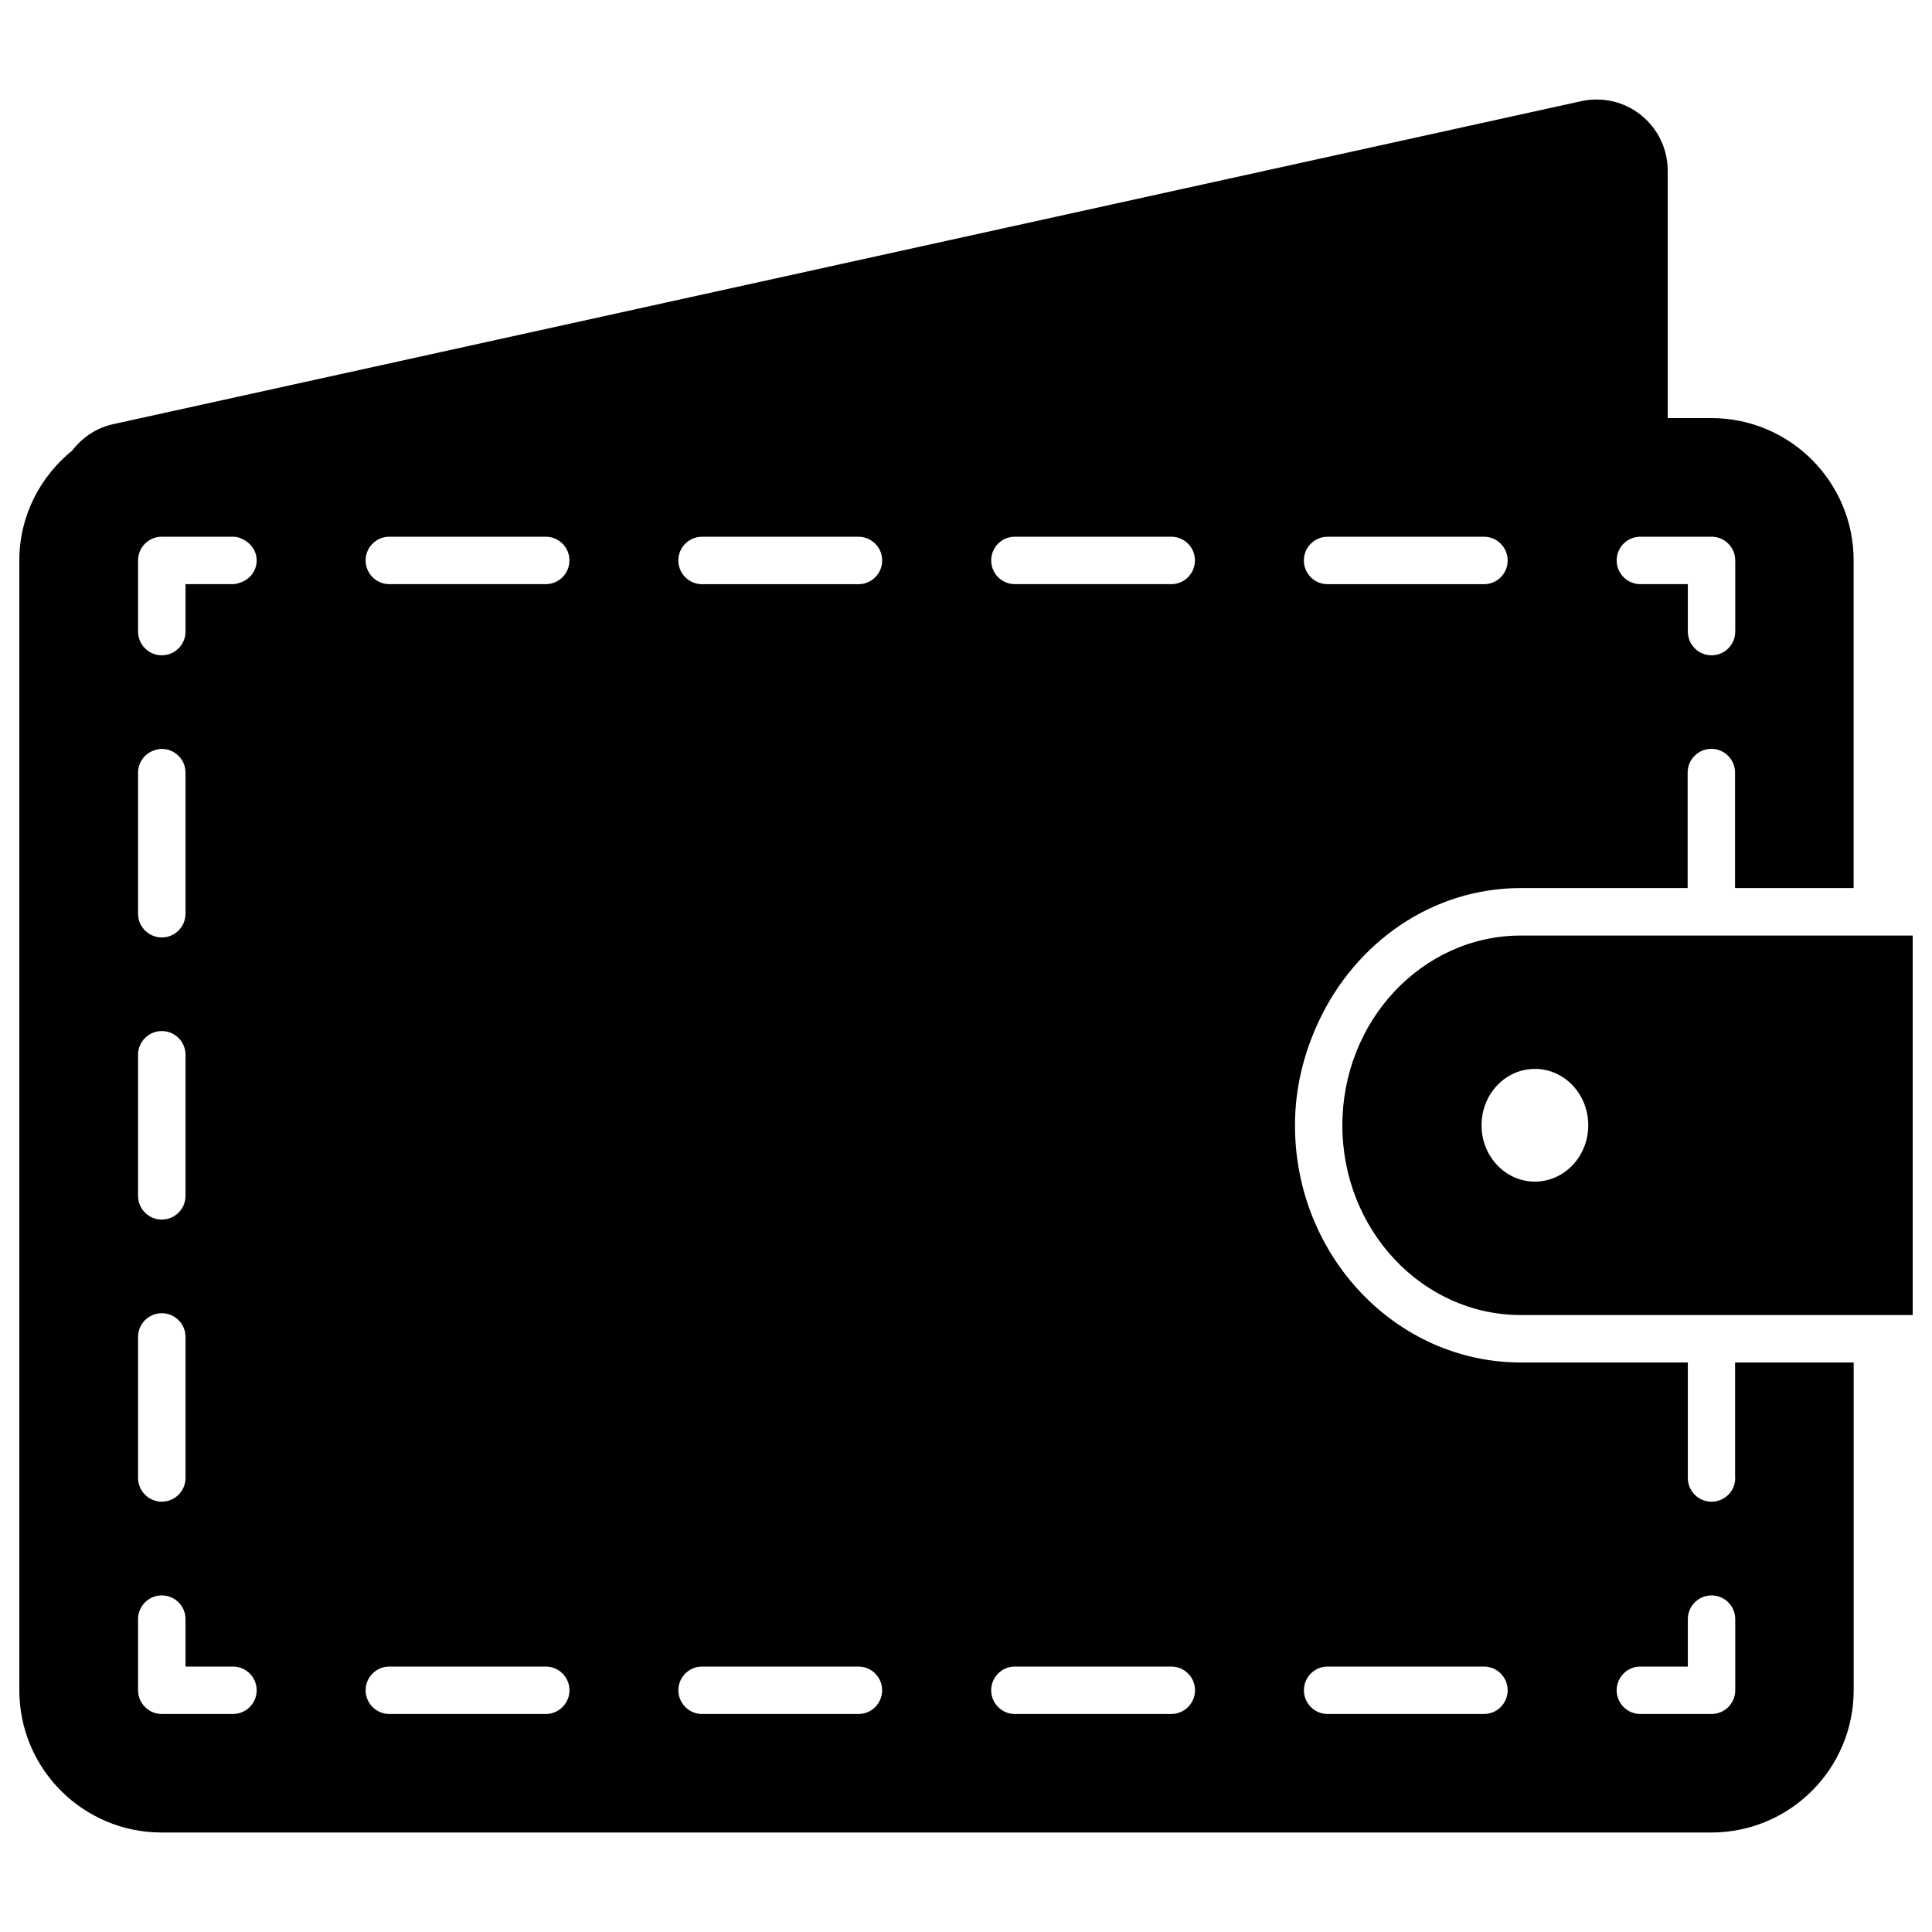
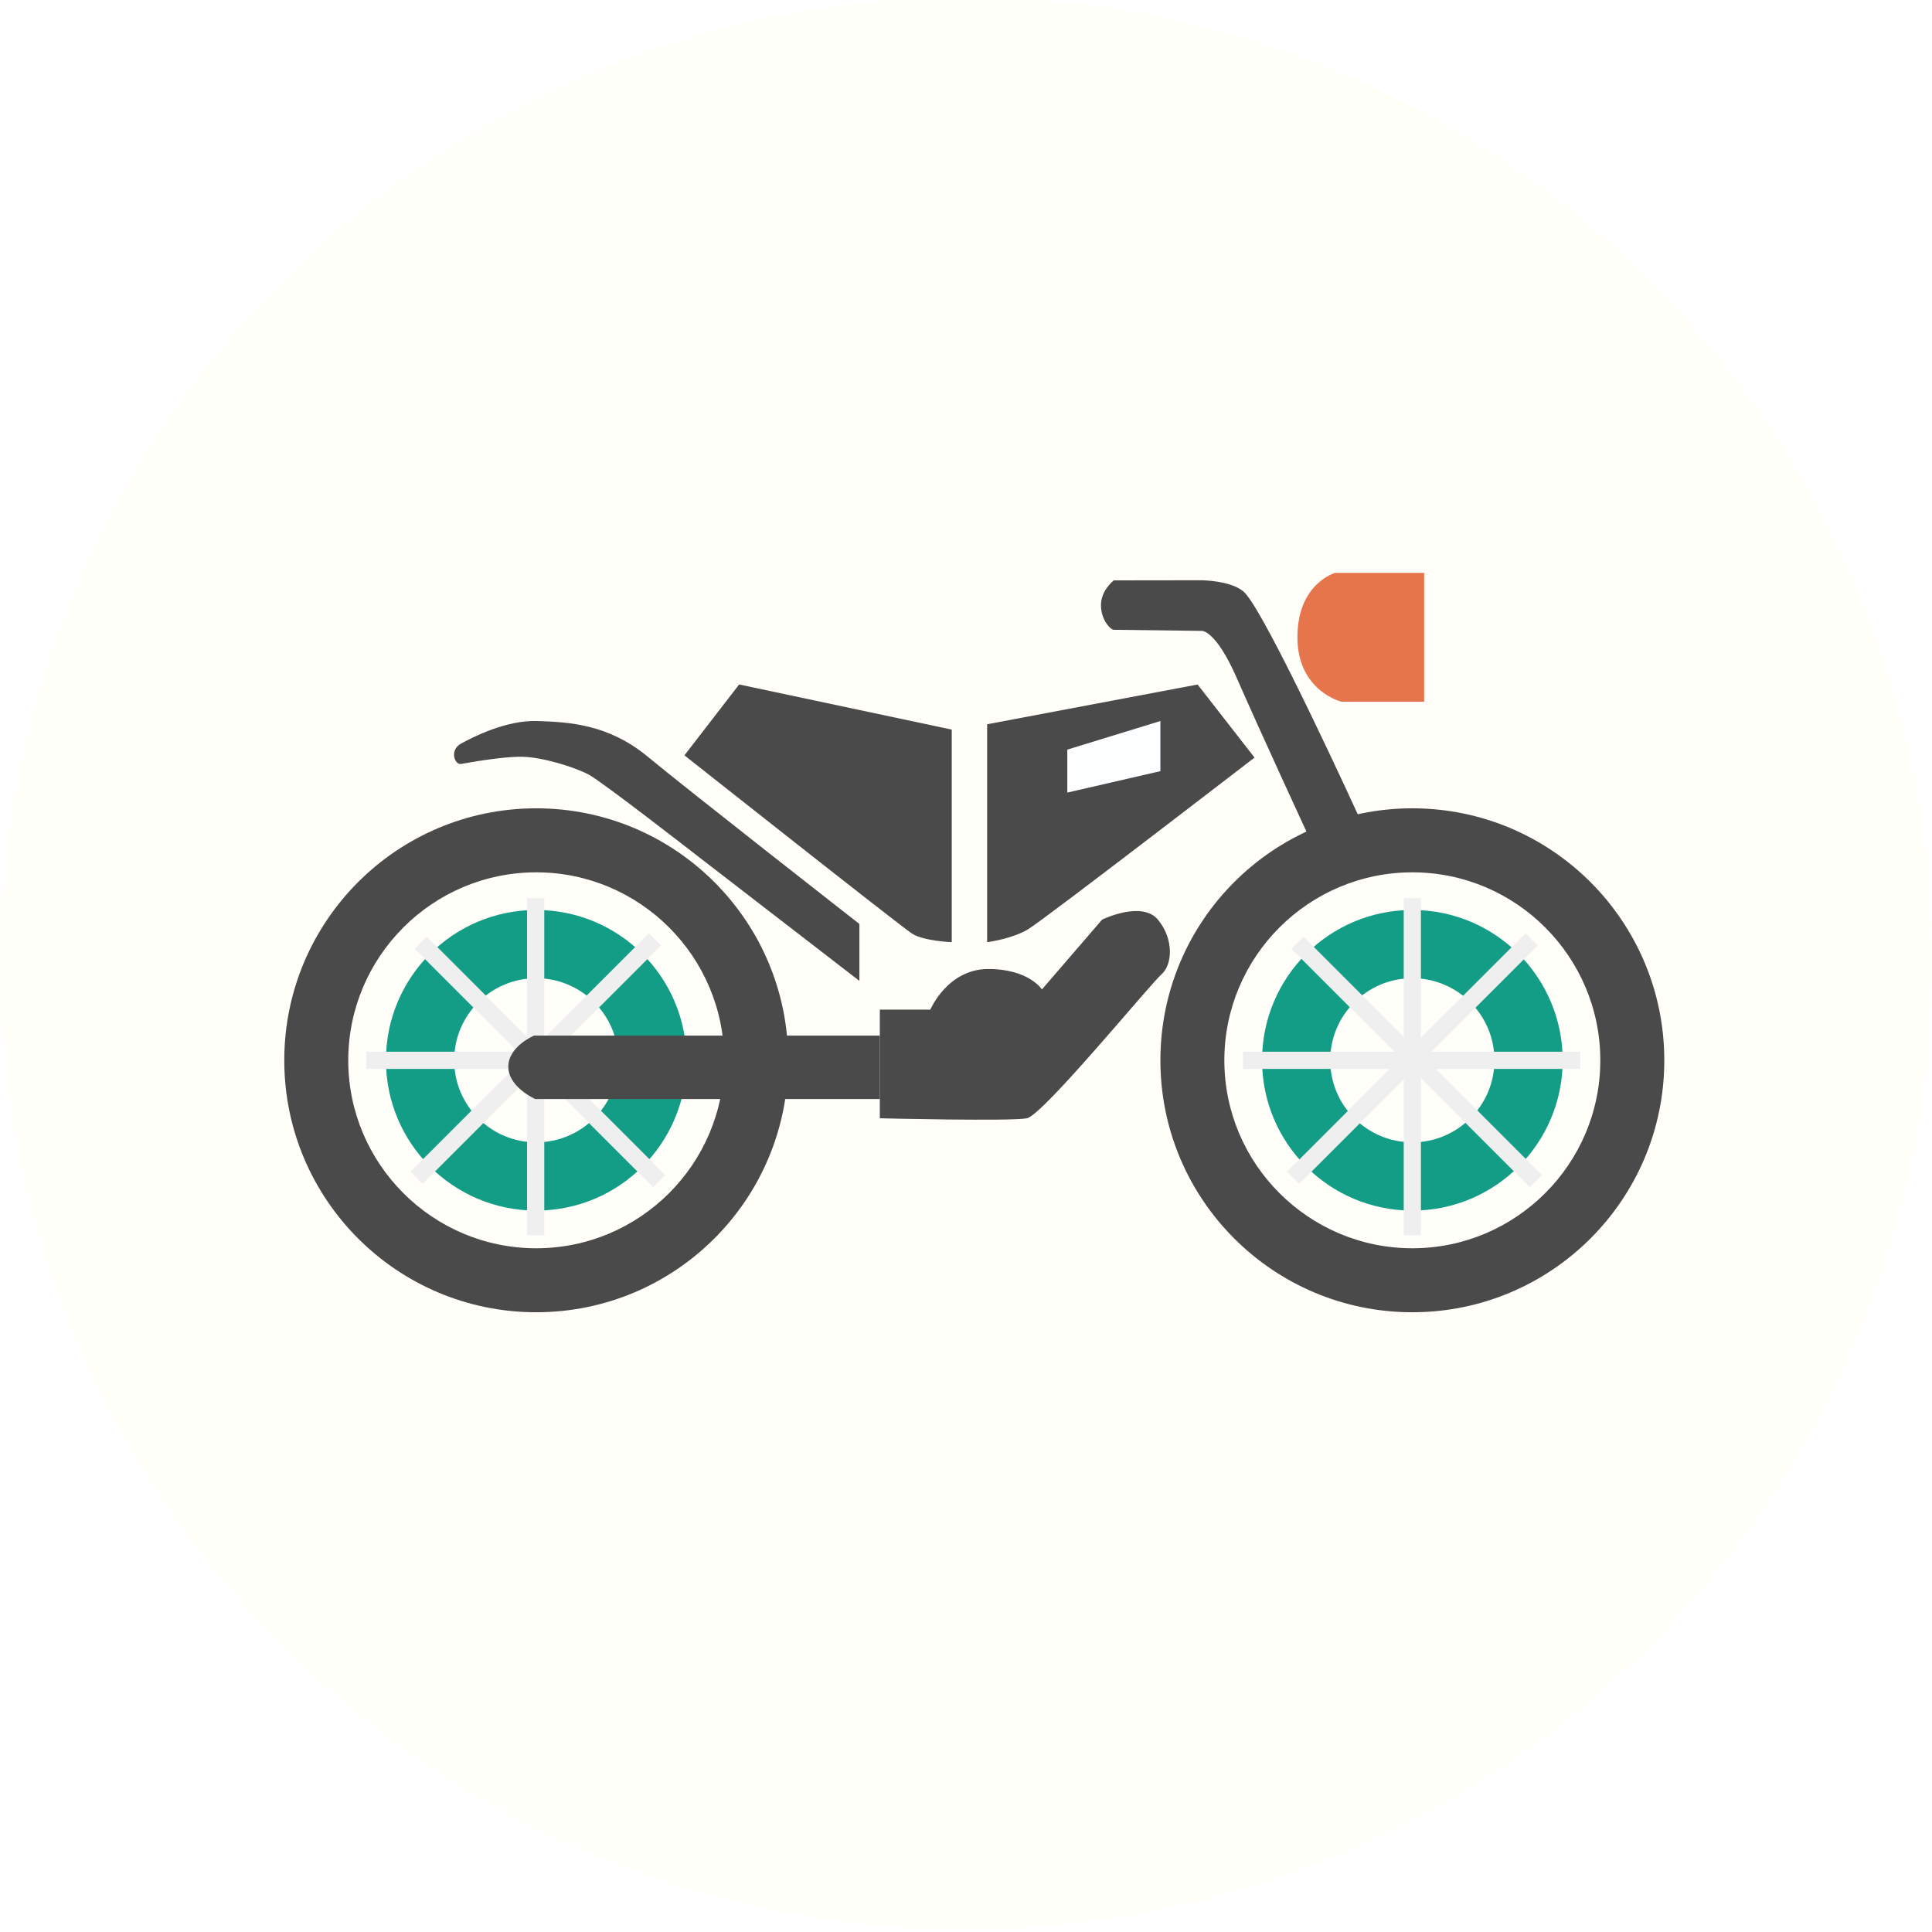
<svg xmlns="http://www.w3.org/2000/svg" version="1.1" id="Layer_1" x="0px" y="0px" width="50px" height="50px" viewBox="0 0 50 50" enable-background="new 0 0 50 50" xml:space="preserve">
-   <path d="M44.908,38.251c0,0.338-0.274,0.613-0.614,0.613c-0.338,0-0.613-0.275-0.613-0.613v-2.99h-4.321  c-3.223,0-5.846-2.753-5.846-6.139c0-0.967,0.231-1.869,0.613-2.686c0.951-2.037,2.929-3.453,5.23-3.453h3.167h1.152v-2.989  c0-0.339,0.277-0.614,0.614-0.614s0.613,0.275,0.613,0.614v2.989h3.069v-8.479c0-2.034-1.648-3.684-3.683-3.684H43.16V4.416  c0-0.559-0.253-1.085-0.688-1.435c-0.434-0.351-1.003-0.482-1.549-0.363l-37.996,8.36c-0.426,0.093-0.795,0.34-1.058,0.682  C1.04,12.334,0.5,13.35,0.5,14.503v29.239c0,2.033,1.649,3.683,3.683,3.683h40.106c2.035,0,3.684-1.649,3.684-3.683v-8.481h-3.069  v2.99H44.908z M42.453,13.89h0.711h1.13c0.34,0,0.614,0.274,0.614,0.614v1.842c0,0.339-0.274,0.613-0.614,0.613  c-0.338,0-0.613-0.274-0.613-0.613v-1.228h-0.517h-0.711c-0.339,0-0.614-0.275-0.614-0.614C41.839,14.164,42.112,13.89,42.453,13.89  z M30.925,14.504c0,0.339-0.274,0.614-0.613,0.614h-4.047c-0.339,0-0.613-0.275-0.613-0.614c0-0.34,0.274-0.614,0.613-0.614h4.047  C30.65,13.89,30.925,14.164,30.925,14.504z M38.405,15.119h-4.048c-0.338,0-0.613-0.275-0.613-0.614c0-0.34,0.275-0.614,0.613-0.614  h4.048c0.338,0,0.613,0.274,0.613,0.614C39.019,14.843,38.746,15.119,38.405,15.119z M10.076,13.89h4.047  c0.339,0,0.614,0.274,0.614,0.614c0,0.339-0.275,0.614-0.614,0.614h-4.047c-0.338,0-0.614-0.275-0.614-0.614  C9.462,14.164,9.736,13.89,10.076,13.89z M3.573,19.996c0-0.261,0.164-0.481,0.394-0.569c0.068-0.026,0.142-0.045,0.22-0.045  c0.339,0,0.614,0.275,0.614,0.614v1.549v2.102c0,0.339-0.275,0.614-0.614,0.614c-0.338,0-0.614-0.275-0.614-0.614V19.996z   M3.573,27.297c0-0.338,0.275-0.613,0.614-0.613c0.339,0,0.614,0.275,0.614,0.613v3.652c0,0.338-0.275,0.614-0.614,0.614  c-0.338,0-0.614-0.276-0.614-0.614V27.297z M3.573,34.599c0-0.339,0.275-0.613,0.614-0.613c0.339,0,0.614,0.274,0.614,0.613v3.65  c0,0.34-0.275,0.614-0.614,0.614c-0.338,0-0.614-0.274-0.614-0.614V34.599z M6.028,44.358H4.187c-0.338,0-0.614-0.276-0.614-0.614  v-1.842c0-0.338,0.275-0.613,0.614-0.613c0.339,0,0.614,0.275,0.614,0.613v1.228h1.228c0.338,0,0.614,0.276,0.614,0.614  S6.369,44.358,6.028,44.358z M6.212,15.08c-0.059,0.02-0.119,0.037-0.184,0.037H4.801v1.228c0,0.339-0.275,0.614-0.614,0.614  c-0.338,0-0.614-0.275-0.614-0.614v-1.841c0-0.34,0.275-0.614,0.614-0.614h1.842c0.123,0,0.23,0.045,0.327,0.106  c0.169,0.109,0.287,0.29,0.287,0.508C6.642,14.777,6.46,15,6.212,15.08z M14.124,44.358h-4.048c-0.338,0-0.614-0.276-0.614-0.614  s0.275-0.614,0.614-0.614h4.048c0.339,0,0.614,0.276,0.614,0.614S14.463,44.358,14.124,44.358z M22.217,44.358H18.17  c-0.339,0-0.614-0.276-0.614-0.614s0.275-0.614,0.614-0.614h4.046c0.338,0,0.614,0.276,0.614,0.614S22.557,44.358,22.217,44.358z   M22.217,15.119h-4.048c-0.338,0-0.614-0.275-0.614-0.614c0-0.34,0.275-0.614,0.614-0.614h4.048c0.338,0,0.614,0.274,0.614,0.614  C22.831,14.843,22.557,15.119,22.217,15.119z M30.313,44.358h-4.048c-0.339,0-0.613-0.276-0.613-0.614s0.274-0.614,0.613-0.614  h4.048c0.338,0,0.614,0.276,0.614,0.614S30.65,44.358,30.313,44.358z M38.405,44.358h-4.047c-0.339,0-0.613-0.276-0.613-0.614  s0.274-0.614,0.613-0.614h4.047c0.338,0,0.613,0.276,0.613,0.614S38.746,44.358,38.405,44.358z M44.908,43.744  c0,0.338-0.274,0.614-0.614,0.614h-1.841c-0.339,0-0.614-0.276-0.614-0.614s0.275-0.614,0.614-0.614h1.228v-1.228  c0-0.338,0.275-0.613,0.613-0.613c0.34,0,0.614,0.275,0.614,0.613V43.744z M47.978,24.212h-3.443h-0.479h-4.316h-0.381  c-1.276,0-2.433,0.555-3.271,1.447c-0.833,0.889-1.348,2.113-1.348,3.463c0,2.71,2.071,4.911,4.618,4.911h4.697h0.477h3.445H49.5  v-9.821H47.978z M39.723,30.58c-0.763,0-1.381-0.652-1.381-1.458c0-0.807,0.617-1.459,1.381-1.459s1.381,0.653,1.381,1.459  S40.484,30.58,39.723,30.58z" />
+   <g>
+     <circle fill="#FFFEF9" cx="25" cy="24.933" r="25" />
+     <path fill="#4A4A4B" d="M36.551,22.576c2.683,0,4.865,2.182,4.865,4.866c0,2.682-2.183,4.863-4.865,4.863   c-2.682,0-4.865-2.182-4.865-4.863C31.686,24.757,33.869,22.576,36.551,22.576 M36.551,20.919c-3.601,0-6.52,2.92-6.52,6.522   c0,3.6,2.919,6.52,6.52,6.52c3.602,0,6.521-2.92,6.521-6.52C43.071,23.839,40.152,20.919,36.551,20.919L36.551,20.919z" />
+     <path fill="#149D86" d="M36.551,25.316c1.172,0,2.125,0.952,2.125,2.125c0,1.17-0.953,2.123-2.125,2.123   c-1.171,0-2.125-0.953-2.125-2.123C34.426,26.268,35.38,25.316,36.551,25.316 M36.551,23.55c-2.148,0-3.889,1.74-3.889,3.891   c0,2.146,1.74,3.889,3.889,3.889c2.149,0,3.891-1.742,3.891-3.889C40.441,25.291,38.7,23.55,36.551,23.55L36.551,23.55z" />
+     <path fill="#149D86" d="M13.877,25.316c1.172,0,2.125,0.952,2.125,2.125c0,1.17-0.953,2.123-2.125,2.123   c-1.171,0-2.123-0.953-2.123-2.123C11.754,26.268,12.706,25.316,13.877,25.316 M13.877,23.55c-2.148,0-3.889,1.74-3.889,3.891   c0,2.146,1.74,3.889,3.889,3.889s3.891-1.742,3.891-3.889C17.768,25.291,16.025,23.55,13.877,23.55L13.877,23.55z" />
+     <path fill="#4A4A4B" d="M13.877,22.576c2.684,0,4.865,2.182,4.865,4.866c0,2.682-2.182,4.863-4.865,4.863   c-2.682,0-4.864-2.182-4.864-4.863C9.013,24.757,11.195,22.576,13.877,22.576 M13.877,20.919c-3.6,0-6.52,2.92-6.52,6.522   c0,3.6,2.92,6.52,6.52,6.52c3.603,0,6.521-2.92,6.521-6.52C20.398,23.839,17.479,20.919,13.877,20.919L13.877,20.919z" />
+     <line fill="none" stroke="#F0EFEF" stroke-width="0.445" stroke-miterlimit="10" x1="36.551" y1="23.244" x2="36.551" y2="31.969" />
+     <line fill="none" stroke="#F0EFEF" stroke-width="0.445" stroke-miterlimit="10" x1="32.168" y1="27.441" x2="40.894" y2="27.441" />
+     <line fill="none" stroke="#F0EFEF" stroke-width="0.445" stroke-miterlimit="10" x1="33.578" y1="24.398" x2="39.746" y2="30.566" />
+     <line fill="none" stroke="#F0EFEF" stroke-width="0.445" stroke-miterlimit="10" x1="39.637" y1="24.313" x2="33.466" y2="30.482" />
+     <line fill="none" stroke="#F0EFEF" stroke-width="0.445" stroke-miterlimit="10" x1="13.863" y1="23.244" x2="13.863" y2="31.969" />
+     <line fill="none" stroke="#F0EFEF" stroke-width="0.445" stroke-miterlimit="10" x1="9.48" y1="27.441" x2="18.205" y2="27.441" />
+     <line fill="none" stroke="#F0EFEF" stroke-width="0.445" stroke-miterlimit="10" x1="10.89" y1="24.398" x2="17.059" y2="30.566" />
+     <line fill="none" stroke="#F0EFEF" stroke-width="0.445" stroke-miterlimit="10" x1="16.949" y1="24.313" x2="10.779" y2="30.482" />
+     <path fill="#4A4A4B" d="M24.631,18.882v5.501c0,0-0.723-0.026-1.028-0.222s-5.89-4.613-5.89-4.613l1.416-1.834L24.631,18.882z" />
+     <path fill="#4A4A4B" d="M25.547,18.744v5.64c0,0,0.641-0.083,1.057-0.333c0.417-0.25,5.863-4.445,5.863-4.445l-1.473-1.891   L25.547,18.744z" />
+     <polygon fill="#FDFEFF" points="27.622,19.4 27.622,20.512 30.031,19.957 30.031,18.66  " />
+     <path fill="#4A4A4B" d="M35.217,21.244c0,0-2.426-5.327-3.011-5.912c-0.306-0.305-1.101-0.315-1.101-0.315l-2.279,0.003   c0,0-0.333,0.251-0.333,0.64c0,0.39,0.251,0.639,0.333,0.639c0.084,0,2.279,0.028,2.279,0.028s0.36-0.028,0.916,1.25   c0.557,1.278,1.918,4.225,1.918,4.225L35.217,21.244z" />
+     <path fill="#E7754B" d="M36.857,14.826v3.334h-2.141c0,0-1.139-0.277-1.139-1.668c0-1.389,0.973-1.666,0.973-1.666H36.857z" />
+     <path fill="#4A4A4B" d="M22.241,23.912v1.473l-4.251-3.28c0,0-2.39-1.861-2.751-2.057c-0.361-0.193-1.194-0.453-1.723-0.463   c-0.528-0.009-1.417,0.158-1.584,0.186s-0.306-0.361,0-0.527c0.306-0.168,1.167-0.611,1.973-0.584s1.835,0.074,2.862,0.926   C17.795,20.438,22.241,23.912,22.241,23.912z" />
+     <path fill="#4A4A4B" d="M26.965,25.607l1.557-1.807c0,0,1.027-0.501,1.444,0c0.417,0.5,0.38,1.166,0.093,1.416   c-0.287,0.25-3.066,3.641-3.482,3.725c-0.417,0.082-3.807,0-3.807,0v-2.812h1.307c0,0,0.443-1.051,1.499-1.051   S26.965,25.607,26.965,25.607z" />
+     <path fill="#4A4A4B" d="M22.77,26.801h-8.947c0,0-0.668,0.277-0.668,0.807c0,0.527,0.695,0.834,0.695,0.834h8.92V26.801z" />
+   </g>
</svg>
